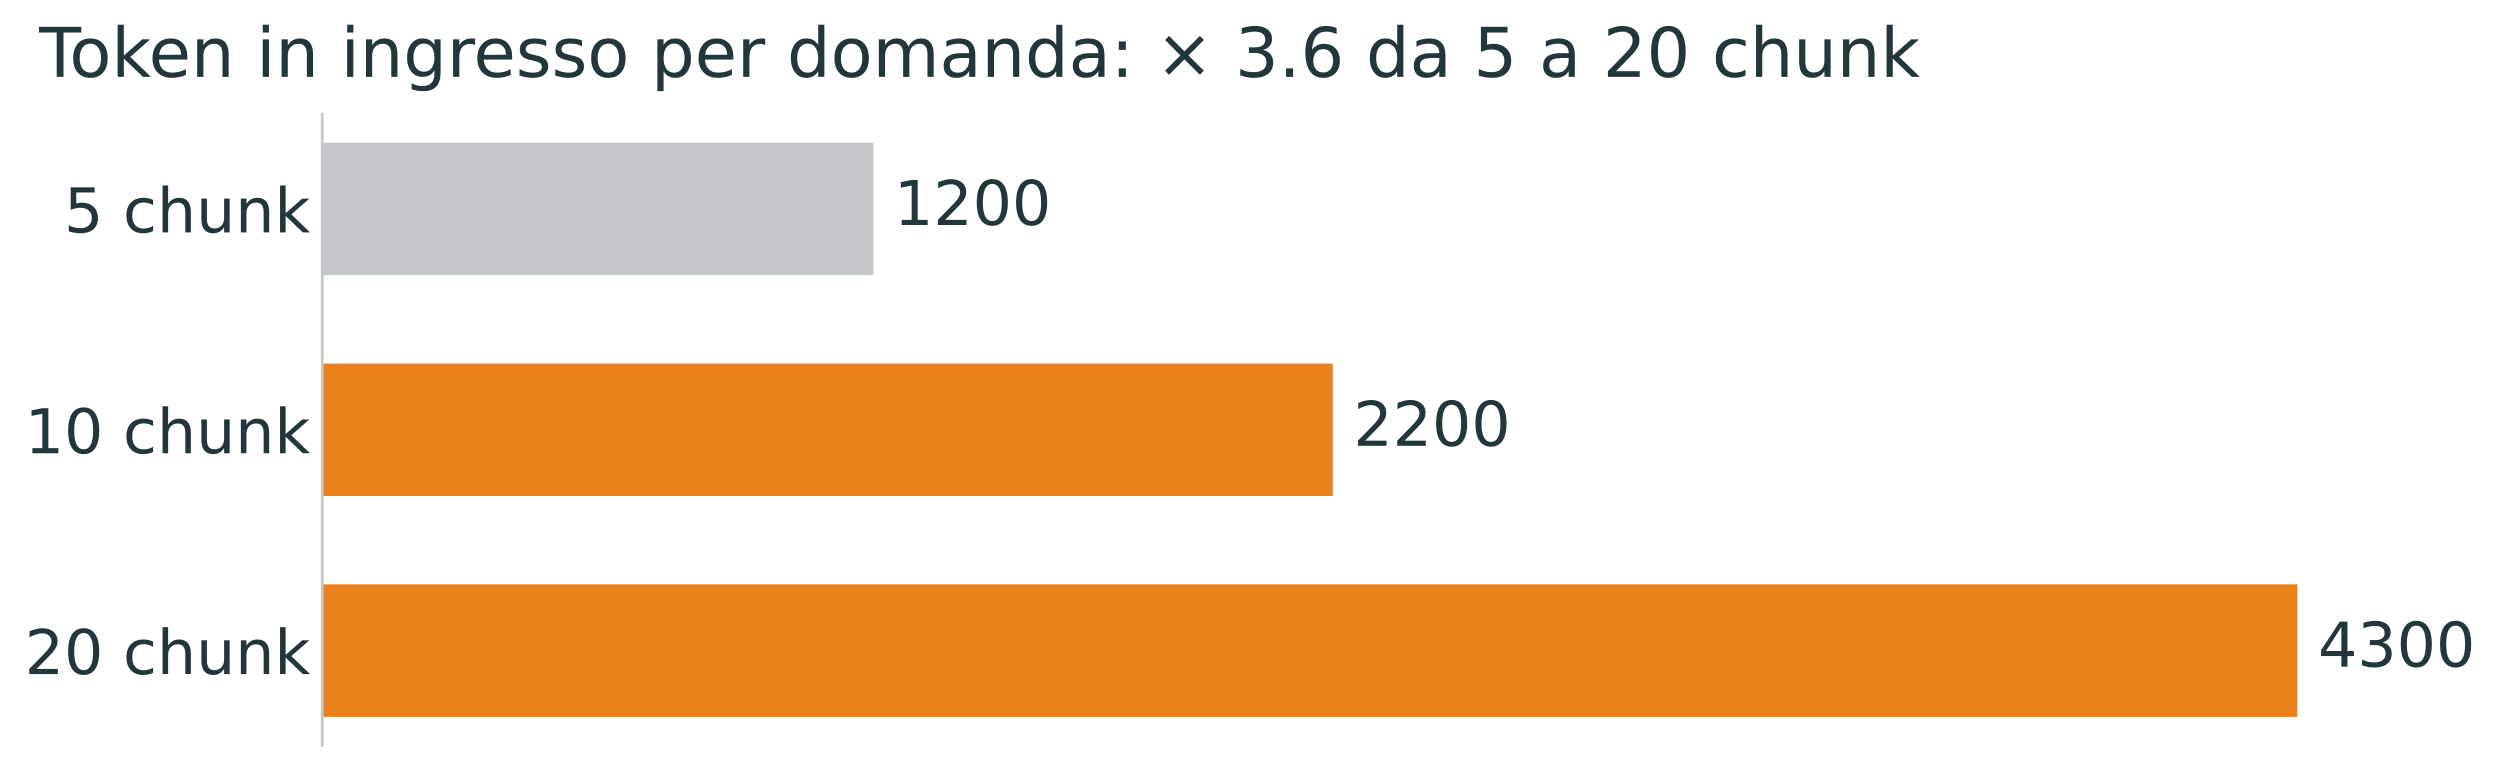
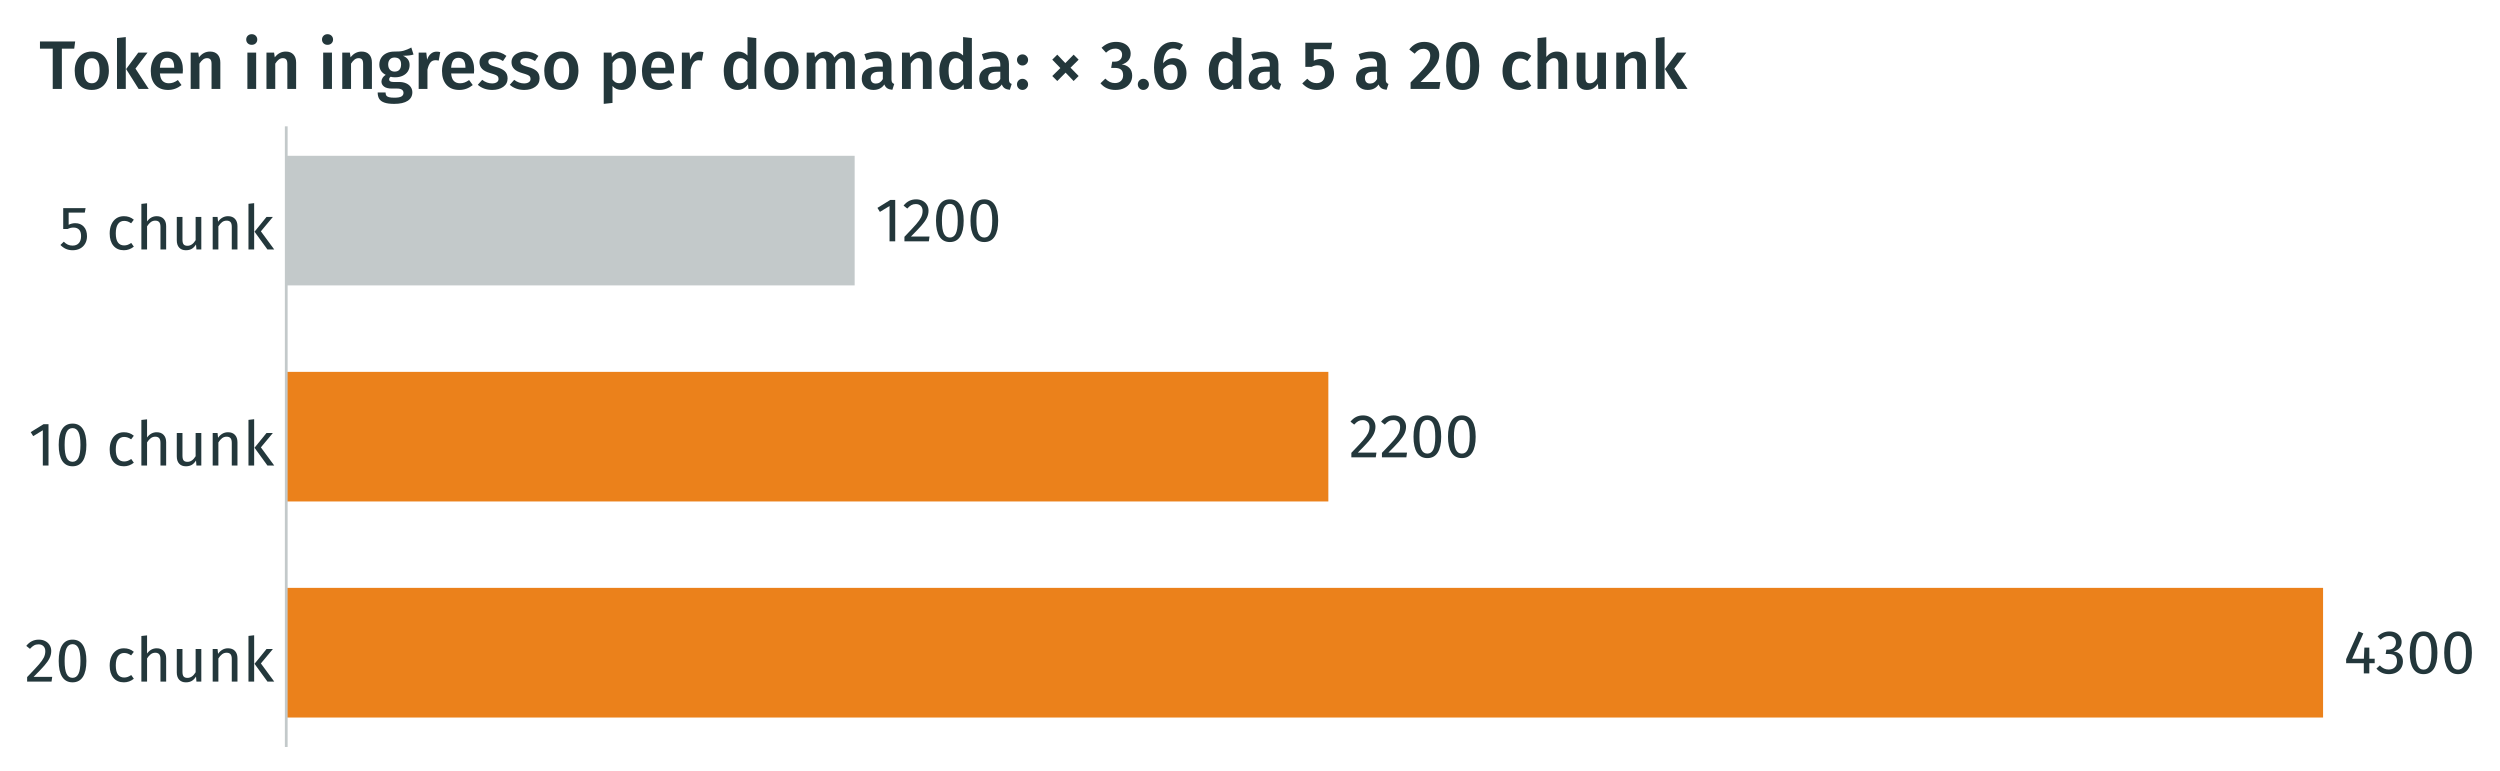
- <svg xmlns="http://www.w3.org/2000/svg" xmlns:xlink="http://www.w3.org/1999/xlink" width="728.3pt" height="224.4pt" viewBox="0 0 728.3 224.4" version="1.1">
+ <svg xmlns="http://www.w3.org/2000/svg" xmlns:xlink="http://www.w3.org/1999/xlink" width="728.259pt" height="224.4pt" viewBox="0 0 728.259 224.4" version="1.1">
  <defs>
    <style type="text/css">*{stroke-linejoin: round; stroke-linecap: butt}</style>
  </defs>
  <g id="figure_1">
    <g id="patch_1">
-       <path d="M 0 224.4  L 728.3 224.4  L 728.3 0  L 0 0  L 0 224.4  z " style="fill: none" />
+       <path d="M 0 224.4  L 728.259 224.4  L 728.259 0  L 0 0  L 0 224.4  z " style="fill: none" />
    </g>
    <g id="axes_1">
      <g id="patch_2">
-         <path d="M 93.868 217.2  L 698.061 217.2  L 698.061 33.202  L 93.868 33.202  L 93.868 217.2  z " style="fill: none" />
+         <path d="M 83.386 217.2  L 706.385 217.2  L 706.385 37.2  L 83.386 37.2  L 83.386 217.2  z " style="fill: none" />
      </g>
      <g id="patch_3">
-         <path d="M 93.868 41.566  L 254.451 41.566  L 254.451 80.166  L 93.868 80.166  z " clip-path="url(#pcf5413573d)" style="fill: #c3c9ca" />
+         <path d="M 83.386 45.382  L 248.967 45.382  L 248.967 83.144  L 83.386 83.144  z " clip-path="url(#pc891455fbf)" style="fill: #c3c9ca" />
      </g>
      <g id="patch_4">
-         <path d="M 93.868 105.9  L 388.27 105.9  L 388.27 144.501  L 93.868 144.501  z " clip-path="url(#pcf5413573d)" style="fill: #eb811b" />
+         <path d="M 83.386 108.319  L 386.952 108.319  L 386.952 146.081  L 83.386 146.081  z " clip-path="url(#pc891455fbf)" style="fill: #eb811b" />
      </g>
      <g id="patch_5">
-         <path d="M 93.868 170.235  L 669.29 170.235  L 669.29 208.836  L 93.868 208.836  z " clip-path="url(#pcf5413573d)" style="fill: #eb811b" />
+         <path d="M 83.386 171.256  L 676.719 171.256  L 676.719 209.018  L 83.386 209.018  z " clip-path="url(#pc891455fbf)" style="fill: #eb811b" />
      </g>
      <g id="matplotlib.axis_1">
        <g id="ytick_1">
          <g id="line2d_1" />
          <g id="text_1">
-             <g style="fill: #23373b" transform="translate(18.6525 67.70459) scale(0.18 -0.18)">
+             <g style="fill: #23373b" transform="translate(17.13656 72.67827) scale(0.18 -0.18)">
              <defs>
-                 <path id="DejaVuSans-18" d="M 691 4666  L 3169 4666  L 3169 4134  L 1269 4134  L 1269 2991  Q 1406 3038 1543 3061  Q 1681 3084 1819 3084  Q 2600 3084 3056 2656  Q 3513 2228 3513 1497  Q 3513 744 3044 326  Q 2575 -91 1722 -91  Q 1428 -91 1123 -41  Q 819 9 494 109  L 494 744  Q 775 591 1075 516  Q 1375 441 1709 441  Q 2250 441 2565 725  Q 2881 1009 2881 1497  Q 2881 1984 2565 2268  Q 2250 2553 1709 2553  Q 1456 2553 1204 2497  Q 953 2441 691 2322  L 691 4666  z " transform="scale(0.015625)" />
-                 <path id="DejaVuSans-3" transform="scale(0.015625)" />
-                 <path id="DejaVuSans-46" d="M 3122 3366  L 3122 2828  Q 2878 2963 2633 3030  Q 2388 3097 2138 3097  Q 1578 3097 1268 2742  Q 959 2388 959 1747  Q 959 1106 1268 751  Q 1578 397 2138 397  Q 2388 397 2633 464  Q 2878 531 3122 666  L 3122 134  Q 2881 22 2623 -34  Q 2366 -91 2075 -91  Q 1284 -91 818 406  Q 353 903 353 1747  Q 353 2603 823 3093  Q 1294 3584 2113 3584  Q 2378 3584 2631 3529  Q 2884 3475 3122 3366  z " transform="scale(0.015625)" />
-                 <path id="DejaVuSans-4b" d="M 3513 2113  L 3513 0  L 2938 0  L 2938 2094  Q 2938 2591 2744 2837  Q 2550 3084 2163 3084  Q 1697 3084 1428 2787  Q 1159 2491 1159 1978  L 1159 0  L 581 0  L 581 4863  L 1159 4863  L 1159 2956  Q 1366 3272 1645 3428  Q 1925 3584 2291 3584  Q 2894 3584 3203 3211  Q 3513 2838 3513 2113  z " transform="scale(0.015625)" />
-                 <path id="DejaVuSans-58" d="M 544 1381  L 544 3500  L 1119 3500  L 1119 1403  Q 1119 906 1312 657  Q 1506 409 1894 409  Q 2359 409 2629 706  Q 2900 1003 2900 1516  L 2900 3500  L 3475 3500  L 3475 0  L 2900 0  L 2900 538  Q 2691 219 2414 64  Q 2138 -91 1772 -91  Q 1169 -91 856 284  Q 544 659 544 1381  z M 1991 3584  L 1991 3584  z " transform="scale(0.015625)" />
-                 <path id="DejaVuSans-51" d="M 3513 2113  L 3513 0  L 2938 0  L 2938 2094  Q 2938 2591 2744 2837  Q 2550 3084 2163 3084  Q 1697 3084 1428 2787  Q 1159 2491 1159 1978  L 1159 0  L 581 0  L 581 3500  L 1159 3500  L 1159 2956  Q 1366 3272 1645 3428  Q 1925 3584 2291 3584  Q 2894 3584 3203 3211  Q 3513 2838 3513 2113  z " transform="scale(0.015625)" />
-                 <path id="DejaVuSans-4e" d="M 581 4863  L 1159 4863  L 1159 1991  L 2875 3500  L 3609 3500  L 1753 1863  L 3688 0  L 2938 0  L 1159 1709  L 1159 0  L 581 0  L 581 4863  z " transform="scale(0.015625)" />
+                 <path id="FiraSans-Regular-88c" d="M 2688 3821  L 1018 3821  L 1018 2560  Q 1344 2726 1702 2726  Q 2253 2726 2585 2364  Q 2918 2003 2918 1370  Q 2918 947 2732 617  Q 2547 288 2211 105  Q 1875 -77 1434 -77  Q 1043 -77 736 60  Q 429 198 166 467  L 512 806  Q 717 602 934 502  Q 1152 403 1427 403  Q 1837 403 2070 659  Q 2304 915 2304 1382  Q 2304 1850 2093 2061  Q 1882 2272 1523 2272  Q 1357 2272 1216 2237  Q 1075 2202 915 2125  L 454 2125  L 454 4282  L 2771 4282  L 2688 3821  z " transform="scale(0.015625)" />
+                 <path id="FiraSans-Regular-3" transform="scale(0.015625)" />
+                 <path id="FiraSans-Regular-18c" d="M 1837 3450  Q 2138 3450 2387 3363  Q 2637 3277 2867 3085  L 2586 2714  Q 2406 2842 2236 2902  Q 2067 2963 1862 2963  Q 1453 2963 1225 2636  Q 998 2310 998 1670  Q 998 1030 1222 726  Q 1446 422 1862 422  Q 2061 422 2227 483  Q 2394 544 2598 678  L 2867 294  Q 2406 -77 1837 -77  Q 1152 -77 758 384  Q 365 845 365 1658  Q 365 2195 544 2598  Q 723 3002 1052 3226  Q 1382 3450 1837 3450  z " transform="scale(0.015625)" />
+                 <path id="FiraSans-Regular-1ee" d="M 2176 3450  Q 2637 3450 2896 3174  Q 3155 2899 3155 2419  L 3155 0  L 2566 0  L 2566 2336  Q 2566 2694 2428 2841  Q 2291 2989 2029 2989  Q 1766 2989 1561 2835  Q 1357 2682 1178 2400  L 1178 0  L 589 0  L 589 4723  L 1178 4787  L 1178 2906  Q 1574 3450 2176 3450  z " transform="scale(0.015625)" />
+                 <path id="FiraSans-Regular-2b2" d="M 3091 0  L 2586 0  L 2541 525  Q 2349 211 2099 67  Q 1850 -77 1491 -77  Q 1050 -77 800 192  Q 550 461 550 954  L 550 3373  L 1139 3373  L 1139 1018  Q 1139 672 1260 528  Q 1382 384 1658 384  Q 2150 384 2502 966  L 2502 3373  L 3091 3373  L 3091 0  z " transform="scale(0.015625)" />
+                 <path id="FiraSans-Regular-236" d="M 2176 3450  Q 2637 3450 2896 3174  Q 3155 2899 3155 2419  L 3155 0  L 2566 0  L 2566 2336  Q 2566 2694 2432 2841  Q 2298 2989 2035 2989  Q 1766 2989 1561 2835  Q 1357 2682 1178 2394  L 1178 0  L 589 0  L 589 3373  L 1094 3373  L 1146 2874  Q 1325 3142 1590 3296  Q 1856 3450 2176 3450  z " transform="scale(0.015625)" />
+                 <path id="FiraSans-Regular-218" d="M 1178 0  L 589 0  L 589 4730  L 1178 4800  L 1178 0  z M 1875 1882  L 3258 0  L 2554 0  L 1216 1843  L 2458 3373  L 3117 3373  L 1875 1882  z " transform="scale(0.015625)" />
              </defs>
-               <use xlink:href="#DejaVuSans-18" />
-               <use xlink:href="#DejaVuSans-3" transform="translate(63.625 0)" />
-               <use xlink:href="#DejaVuSans-46" transform="translate(95.40625 0)" />
-               <use xlink:href="#DejaVuSans-4b" transform="translate(150.3906 0)" />
-               <use xlink:href="#DejaVuSans-58" transform="translate(213.7656 0)" />
-               <use xlink:href="#DejaVuSans-51" transform="translate(277.1406 0)" />
-               <use xlink:href="#DejaVuSans-4e" transform="translate(340.5156 0)" />
+               <use xlink:href="#FiraSans-Regular-88c" />
+               <use xlink:href="#FiraSans-Regular-3" transform="translate(50.09375 0)" />
+               <use xlink:href="#FiraSans-Regular-18c" transform="translate(76.59375 0)" />
+               <use xlink:href="#FiraSans-Regular-1ee" transform="translate(124.3906 0)" />
+               <use xlink:href="#FiraSans-Regular-2b2" transform="translate(182.2969 0)" />
+               <use xlink:href="#FiraSans-Regular-236" transform="translate(239.7969 0)" />
+               <use xlink:href="#FiraSans-Regular-218" transform="translate(297.7031 0)" />
            </g>
          </g>
        </g>
        <g id="ytick_2">
          <g id="line2d_2" />
          <g id="text_2">
-             <g style="fill: #23373b" transform="translate(7.2 132.0394) scale(0.18 -0.18)">
+             <g style="fill: #23373b" transform="translate(8.316563 135.615) scale(0.18 -0.18)">
              <defs>
-                 <path id="DejaVuSans-14" d="M 794 531  L 1825 531  L 1825 4091  L 703 3866  L 703 4441  L 1819 4666  L 2450 4666  L 2450 531  L 3481 531  L 3481 0  L 794 0  L 794 531  z " transform="scale(0.015625)" />
-                 <path id="DejaVuSans-13" d="M 2034 4250  Q 1547 4250 1301 3770  Q 1056 3291 1056 2328  Q 1056 1369 1301 889  Q 1547 409 2034 409  Q 2525 409 2770 889  Q 3016 1369 3016 2328  Q 3016 3291 2770 3770  Q 2525 4250 2034 4250  z M 2034 4750  Q 2819 4750 3233 4129  Q 3647 3509 3647 2328  Q 3647 1150 3233 529  Q 2819 -91 2034 -91  Q 1250 -91 836 529  Q 422 1150 422 2328  Q 422 3509 836 4129  Q 1250 4750 2034 4750  z " transform="scale(0.015625)" />
+                 <path id="FiraSans-Regular-87c" d="M 2067 0  L 1478 0  L 1478 3654  L 480 3046  L 224 3462  L 1549 4282  L 2067 4282  L 2067 0  z " transform="scale(0.015625)" />
+                 <path id="FiraSans-Regular-874" d="M 1786 4346  Q 2496 4346 2857 3779  Q 3219 3213 3219 2138  Q 3219 1062 2857 492  Q 2496 -77 1786 -77  Q 1075 -77 713 492  Q 352 1062 352 2138  Q 352 3213 713 3779  Q 1075 4346 1786 4346  z M 1786 3878  Q 1370 3878 1168 3468  Q 966 3059 966 2138  Q 966 1216 1168 803  Q 1370 390 1786 390  Q 2195 390 2400 803  Q 2605 1216 2605 2138  Q 2605 3053 2400 3465  Q 2195 3878 1786 3878  z " transform="scale(0.015625)" />
              </defs>
-               <use xlink:href="#DejaVuSans-14" />
-               <use xlink:href="#DejaVuSans-13" transform="translate(63.625 0)" />
-               <use xlink:href="#DejaVuSans-3" transform="translate(127.25 0)" />
-               <use xlink:href="#DejaVuSans-46" transform="translate(159.0312 0)" />
-               <use xlink:href="#DejaVuSans-4b" transform="translate(214.0156 0)" />
-               <use xlink:href="#DejaVuSans-58" transform="translate(277.3906 0)" />
-               <use xlink:href="#DejaVuSans-51" transform="translate(340.7656 0)" />
-               <use xlink:href="#DejaVuSans-4e" transform="translate(404.1406 0)" />
+               <use xlink:href="#FiraSans-Regular-87c" />
+               <use xlink:href="#FiraSans-Regular-874" transform="translate(43.29688 0)" />
+               <use xlink:href="#FiraSans-Regular-3" transform="translate(99.09375 0)" />
+               <use xlink:href="#FiraSans-Regular-18c" transform="translate(125.5938 0)" />
+               <use xlink:href="#FiraSans-Regular-1ee" transform="translate(173.3906 0)" />
+               <use xlink:href="#FiraSans-Regular-2b2" transform="translate(231.2969 0)" />
+               <use xlink:href="#FiraSans-Regular-236" transform="translate(288.7969 0)" />
+               <use xlink:href="#FiraSans-Regular-218" transform="translate(346.7031 0)" />
            </g>
          </g>
        </g>
        <g id="ytick_3">
          <g id="line2d_3" />
          <g id="text_3">
-             <g style="fill: #23373b" transform="translate(7.2 196.3742) scale(0.18 -0.18)">
+             <g style="fill: #23373b" transform="translate(7.2 198.5517) scale(0.18 -0.18)">
              <defs>
-                 <path id="DejaVuSans-15" d="M 1228 531  L 3431 531  L 3431 0  L 469 0  L 469 531  Q 828 903 1448 1529  Q 2069 2156 2228 2338  Q 2531 2678 2651 2914  Q 2772 3150 2772 3378  Q 2772 3750 2511 3984  Q 2250 4219 1831 4219  Q 1534 4219 1204 4116  Q 875 4013 500 3803  L 500 4441  Q 881 4594 1212 4672  Q 1544 4750 1819 4750  Q 2544 4750 2975 4387  Q 3406 4025 3406 3419  Q 3406 3131 3298 2873  Q 3191 2616 2906 2266  Q 2828 2175 2409 1742  Q 1991 1309 1228 531  z " transform="scale(0.015625)" />
+                 <path id="FiraSans-Regular-880" d="M 1459 4346  Q 1843 4346 2134 4192  Q 2426 4038 2586 3772  Q 2746 3507 2746 3174  Q 2746 2784 2570 2425  Q 2394 2067 2029 1651  Q 1664 1235 922 493  L 2848 493  L 2778 0  L 250 0  L 250 467  Q 1107 1357 1465 1769  Q 1824 2182 1977 2489  Q 2131 2797 2131 3149  Q 2131 3482 1939 3670  Q 1747 3859 1427 3859  Q 1165 3859 966 3750  Q 768 3642 544 3392  L 160 3699  Q 422 4026 742 4186  Q 1062 4346 1459 4346  z " transform="scale(0.015625)" />
              </defs>
-               <use xlink:href="#DejaVuSans-15" />
-               <use xlink:href="#DejaVuSans-13" transform="translate(63.625 0)" />
-               <use xlink:href="#DejaVuSans-3" transform="translate(127.25 0)" />
-               <use xlink:href="#DejaVuSans-46" transform="translate(159.0312 0)" />
-               <use xlink:href="#DejaVuSans-4b" transform="translate(214.0156 0)" />
-               <use xlink:href="#DejaVuSans-58" transform="translate(277.3906 0)" />
-               <use xlink:href="#DejaVuSans-51" transform="translate(340.7656 0)" />
-               <use xlink:href="#DejaVuSans-4e" transform="translate(404.1406 0)" />
+               <use xlink:href="#FiraSans-Regular-880" />
+               <use xlink:href="#FiraSans-Regular-874" transform="translate(49.5 0)" />
+               <use xlink:href="#FiraSans-Regular-3" transform="translate(105.2969 0)" />
+               <use xlink:href="#FiraSans-Regular-18c" transform="translate(131.7969 0)" />
+               <use xlink:href="#FiraSans-Regular-1ee" transform="translate(179.5938 0)" />
+               <use xlink:href="#FiraSans-Regular-2b2" transform="translate(237.5 0)" />
+               <use xlink:href="#FiraSans-Regular-236" transform="translate(295 0)" />
+               <use xlink:href="#FiraSans-Regular-218" transform="translate(352.9062 0)" />
            </g>
          </g>
        </g>
      </g>
      <g id="patch_6">
-         <path d="M 93.868 217.2  L 93.868 33.202  " style="fill: none; stroke: #c3c9ca; stroke-width: 0.8; stroke-linejoin: miter; stroke-linecap: square" />
+         <path d="M 83.386 217.2  L 83.386 37.2  " style="fill: none; stroke: #c3c9ca; stroke-width: 0.8; stroke-linejoin: miter; stroke-linecap: square" />
      </g>
      <g id="text_4">
-         <g style="fill: #23373b" transform="translate(260.4511 65.54178) scale(0.18 -0.18)">
-           <use xlink:href="#DejaVuSans-14" />
-           <use xlink:href="#DejaVuSans-15" transform="translate(63.625 0)" />
-           <use xlink:href="#DejaVuSans-13" transform="translate(127.25 0)" />
-           <use xlink:href="#DejaVuSans-13" transform="translate(190.875 0)" />
+         <g style="fill: #23373b" transform="translate(254.9674 70.29327) scale(0.18 -0.18)">
+           <use xlink:href="#FiraSans-Regular-87c" />
+           <use xlink:href="#FiraSans-Regular-880" transform="translate(43.29688 0)" />
+           <use xlink:href="#FiraSans-Regular-874" transform="translate(92.79688 0)" />
+           <use xlink:href="#FiraSans-Regular-874" transform="translate(148.5938 0)" />
        </g>
      </g>
      <g id="text_5">
-         <g style="fill: #23373b" transform="translate(394.2699 129.8766) scale(0.18 -0.18)">
-           <use xlink:href="#DejaVuSans-15" />
-           <use xlink:href="#DejaVuSans-15" transform="translate(63.625 0)" />
-           <use xlink:href="#DejaVuSans-13" transform="translate(127.25 0)" />
-           <use xlink:href="#DejaVuSans-13" transform="translate(190.875 0)" />
+         <g style="fill: #23373b" transform="translate(392.9518 133.23) scale(0.18 -0.18)">
+           <use xlink:href="#FiraSans-Regular-880" />
+           <use xlink:href="#FiraSans-Regular-880" transform="translate(49.5 0)" />
+           <use xlink:href="#FiraSans-Regular-874" transform="translate(99 0)" />
+           <use xlink:href="#FiraSans-Regular-874" transform="translate(154.7969 0)" />
        </g>
      </g>
      <g id="text_6">
-         <g style="fill: #23373b" transform="translate(675.2895 194.2113) scale(0.18 -0.18)">
+         <g style="fill: #23373b" transform="translate(682.7188 196.1667) scale(0.18 -0.18)">
          <defs>
-             <path id="DejaVuSans-17" d="M 2419 4116  L 825 1625  L 2419 1625  L 2419 4116  z M 2253 4666  L 3047 4666  L 3047 1625  L 3713 1625  L 3713 1100  L 3047 1100  L 3047 0  L 2419 0  L 2419 1100  L 313 1100  L 313 1709  L 2253 4666  z " transform="scale(0.015625)" />
-             <path id="DejaVuSans-16" d="M 2597 2516  Q 3050 2419 3304 2112  Q 3559 1806 3559 1356  Q 3559 666 3084 287  Q 2609 -91 1734 -91  Q 1441 -91 1130 -33  Q 819 25 488 141  L 488 750  Q 750 597 1062 519  Q 1375 441 1716 441  Q 2309 441 2620 675  Q 2931 909 2931 1356  Q 2931 1769 2642 2001  Q 2353 2234 1838 2234  L 1294 2234  L 1294 2753  L 1863 2753  Q 2328 2753 2575 2939  Q 2822 3125 2822 3475  Q 2822 3834 2567 4026  Q 2313 4219 1838 4219  Q 1578 4219 1281 4162  Q 984 4106 628 3988  L 628 4550  Q 988 4650 1302 4700  Q 1616 4750 1894 4750  Q 2613 4750 3031 4423  Q 3450 4097 3450 3541  Q 3450 3153 3228 2886  Q 3006 2619 2597 2516  z " transform="scale(0.015625)" />
+             <path id="FiraSans-Regular-888" d="M 3213 1056  L 2656 1056  L 2656 0  L 2086 0  L 2086 1056  L 256 1056  L 256 1478  L 1542 4346  L 2035 4141  L 877 1523  L 2093 1523  L 2144 2675  L 2656 2675  L 2656 1523  L 3213 1523  L 3213 1056  z " transform="scale(0.015625)" />
+             <path id="FiraSans-Regular-884" d="M 1440 4346  Q 1837 4346 2121 4198  Q 2406 4051 2556 3801  Q 2707 3552 2707 3258  Q 2707 2867 2480 2614  Q 2253 2362 1875 2272  Q 2304 2234 2573 1965  Q 2842 1696 2842 1235  Q 2842 864 2662 563  Q 2483 262 2150 92  Q 1818 -77 1382 -77  Q 992 -77 665 67  Q 339 211 96 499  L 448 826  Q 659 608 880 505  Q 1101 403 1363 403  Q 1766 403 1996 630  Q 2227 858 2227 1242  Q 2227 1664 2009 1837  Q 1792 2010 1376 2010  L 1056 2010  L 1126 2464  L 1344 2464  Q 1677 2464 1897 2662  Q 2118 2861 2118 3219  Q 2118 3520 1926 3696  Q 1734 3872 1408 3872  Q 1158 3872 950 3782  Q 742 3693 525 3488  L 218 3840  Q 762 4346 1440 4346  z " transform="scale(0.015625)" />
          </defs>
-           <use xlink:href="#DejaVuSans-17" />
-           <use xlink:href="#DejaVuSans-16" transform="translate(63.625 0)" />
-           <use xlink:href="#DejaVuSans-13" transform="translate(127.25 0)" />
-           <use xlink:href="#DejaVuSans-13" transform="translate(190.875 0)" />
+           <use xlink:href="#FiraSans-Regular-888" />
+           <use xlink:href="#FiraSans-Regular-884" transform="translate(51.5 0)" />
+           <use xlink:href="#FiraSans-Regular-874" transform="translate(101.4062 0)" />
+           <use xlink:href="#FiraSans-Regular-874" transform="translate(157.2031 0)" />
        </g>
      </g>
    </g>
    <g id="text_7">
-       <g style="fill: #23373b" transform="translate(11.39976 22.39688) scale(0.2 -0.2)">
+       <g style="fill: #23373b" transform="translate(11.39976 25.9) scale(0.2 -0.2)">
        <defs>
-           <path id="DejaVuSans-37" d="M -19 4666  L 3928 4666  L 3928 4134  L 2272 4134  L 2272 0  L 1638 0  L 1638 4134  L -19 4134  L -19 4666  z " transform="scale(0.015625)" />
-           <path id="DejaVuSans-52" d="M 1959 3097  Q 1497 3097 1228 2736  Q 959 2375 959 1747  Q 959 1119 1226 758  Q 1494 397 1959 397  Q 2419 397 2687 759  Q 2956 1122 2956 1747  Q 2956 2369 2687 2733  Q 2419 3097 1959 3097  z M 1959 3584  Q 2709 3584 3137 3096  Q 3566 2609 3566 1747  Q 3566 888 3137 398  Q 2709 -91 1959 -91  Q 1206 -91 779 398  Q 353 888 353 1747  Q 353 2609 779 3096  Q 1206 3584 1959 3584  z " transform="scale(0.015625)" />
-           <path id="DejaVuSans-48" d="M 3597 1894  L 3597 1613  L 953 1613  Q 991 1019 1311 708  Q 1631 397 2203 397  Q 2534 397 2845 478  Q 3156 559 3463 722  L 3463 178  Q 3153 47 2828 -22  Q 2503 -91 2169 -91  Q 1331 -91 842 396  Q 353 884 353 1716  Q 353 2575 817 3079  Q 1281 3584 2069 3584  Q 2775 3584 3186 3129  Q 3597 2675 3597 1894  z M 3022 2063  Q 3016 2534 2758 2815  Q 2500 3097 2075 3097  Q 1594 3097 1305 2825  Q 1016 2553 972 2059  L 3022 2063  z " transform="scale(0.015625)" />
-           <path id="DejaVuSans-4c" d="M 603 3500  L 1178 3500  L 1178 0  L 603 0  L 603 3500  z M 603 4863  L 1178 4863  L 1178 4134  L 603 4134  L 603 4863  z " transform="scale(0.015625)" />
-           <path id="DejaVuSans-4a" d="M 2906 1791  Q 2906 2416 2648 2759  Q 2391 3103 1925 3103  Q 1463 3103 1205 2759  Q 947 2416 947 1791  Q 947 1169 1205 825  Q 1463 481 1925 481  Q 2391 481 2648 825  Q 2906 1169 2906 1791  z M 3481 434  Q 3481 -459 3084 -895  Q 2688 -1331 1869 -1331  Q 1566 -1331 1297 -1286  Q 1028 -1241 775 -1147  L 775 -588  Q 1028 -725 1275 -790  Q 1522 -856 1778 -856  Q 2344 -856 2625 -561  Q 2906 -266 2906 331  L 2906 616  Q 2728 306 2450 153  Q 2172 0 1784 0  Q 1141 0 747 490  Q 353 981 353 1791  Q 353 2603 747 3093  Q 1141 3584 1784 3584  Q 2172 3584 2450 3431  Q 2728 3278 2906 2969  L 2906 3500  L 3481 3500  L 3481 434  z " transform="scale(0.015625)" />
-           <path id="DejaVuSans-55" d="M 2631 2963  Q 2534 3019 2420 3045  Q 2306 3072 2169 3072  Q 1681 3072 1420 2755  Q 1159 2438 1159 1844  L 1159 0  L 581 0  L 581 3500  L 1159 3500  L 1159 2956  Q 1341 3275 1631 3429  Q 1922 3584 2338 3584  Q 2397 3584 2469 3576  Q 2541 3569 2628 3553  L 2631 2963  z " transform="scale(0.015625)" />
-           <path id="DejaVuSans-56" d="M 2834 3397  L 2834 2853  Q 2591 2978 2328 3040  Q 2066 3103 1784 3103  Q 1356 3103 1142 2972  Q 928 2841 928 2578  Q 928 2378 1081 2264  Q 1234 2150 1697 2047  L 1894 2003  Q 2506 1872 2764 1633  Q 3022 1394 3022 966  Q 3022 478 2636 193  Q 2250 -91 1575 -91  Q 1294 -91 989 -36  Q 684 19 347 128  L 347 722  Q 666 556 975 473  Q 1284 391 1588 391  Q 1994 391 2212 530  Q 2431 669 2431 922  Q 2431 1156 2273 1281  Q 2116 1406 1581 1522  L 1381 1569  Q 847 1681 609 1914  Q 372 2147 372 2553  Q 372 3047 722 3315  Q 1072 3584 1716 3584  Q 2034 3584 2315 3537  Q 2597 3491 2834 3397  z " transform="scale(0.015625)" />
-           <path id="DejaVuSans-53" d="M 1159 525  L 1159 -1331  L 581 -1331  L 581 3500  L 1159 3500  L 1159 2969  Q 1341 3281 1617 3432  Q 1894 3584 2278 3584  Q 2916 3584 3314 3078  Q 3713 2572 3713 1747  Q 3713 922 3314 415  Q 2916 -91 2278 -91  Q 1894 -91 1617 61  Q 1341 213 1159 525  z M 3116 1747  Q 3116 2381 2855 2742  Q 2594 3103 2138 3103  Q 1681 3103 1420 2742  Q 1159 2381 1159 1747  Q 1159 1113 1420 752  Q 1681 391 2138 391  Q 2594 391 2855 752  Q 3116 1113 3116 1747  z " transform="scale(0.015625)" />
-           <path id="DejaVuSans-47" d="M 2906 2969  L 2906 4863  L 3481 4863  L 3481 0  L 2906 0  L 2906 525  Q 2725 213 2448 61  Q 2172 -91 1784 -91  Q 1150 -91 751 415  Q 353 922 353 1747  Q 353 2572 751 3078  Q 1150 3584 1784 3584  Q 2172 3584 2448 3432  Q 2725 3281 2906 2969  z M 947 1747  Q 947 1113 1208 752  Q 1469 391 1925 391  Q 2381 391 2643 752  Q 2906 1113 2906 1747  Q 2906 2381 2643 2742  Q 2381 3103 1925 3103  Q 1469 3103 1208 2742  Q 947 2381 947 1747  z " transform="scale(0.015625)" />
-           <path id="DejaVuSans-50" d="M 3328 2828  Q 3544 3216 3844 3400  Q 4144 3584 4550 3584  Q 5097 3584 5394 3201  Q 5691 2819 5691 2113  L 5691 0  L 5113 0  L 5113 2094  Q 5113 2597 4934 2840  Q 4756 3084 4391 3084  Q 3944 3084 3684 2787  Q 3425 2491 3425 1978  L 3425 0  L 2847 0  L 2847 2094  Q 2847 2600 2669 2842  Q 2491 3084 2119 3084  Q 1678 3084 1418 2786  Q 1159 2488 1159 1978  L 1159 0  L 581 0  L 581 3500  L 1159 3500  L 1159 2956  Q 1356 3278 1631 3431  Q 1906 3584 2284 3584  Q 2666 3584 2933 3390  Q 3200 3197 3328 2828  z " transform="scale(0.015625)" />
-           <path id="DejaVuSans-44" d="M 2194 1759  Q 1497 1759 1228 1600  Q 959 1441 959 1056  Q 959 750 1161 570  Q 1363 391 1709 391  Q 2188 391 2477 730  Q 2766 1069 2766 1631  L 2766 1759  L 2194 1759  z M 3341 1997  L 3341 0  L 2766 0  L 2766 531  Q 2569 213 2275 61  Q 1981 -91 1556 -91  Q 1019 -91 701 211  Q 384 513 384 1019  Q 384 1609 779 1909  Q 1175 2209 1959 2209  L 2766 2209  L 2766 2266  Q 2766 2663 2505 2880  Q 2244 3097 1772 3097  Q 1472 3097 1187 3025  Q 903 2953 641 2809  L 641 3341  Q 956 3463 1253 3523  Q 1550 3584 1831 3584  Q 2591 3584 2966 3190  Q 3341 2797 3341 1997  z " transform="scale(0.015625)" />
-           <path id="DejaVuSans-1d" d="M 750 794  L 1409 794  L 1409 0  L 750 0  L 750 794  z M 750 3309  L 1409 3309  L 1409 2516  L 750 2516  L 750 3309  z " transform="scale(0.015625)" />
-           <path id="DejaVuSans-99" d="M 4488 3438  L 3059 2003  L 4488 575  L 4116 197  L 2681 1631  L 1247 197  L 878 575  L 2303 2003  L 878 3438  L 1247 3816  L 2681 2381  L 4116 3816  L 4488 3438  z " transform="scale(0.015625)" />
-           <path id="DejaVuSans-11" d="M 684 794  L 1344 794  L 1344 0  L 684 0  L 684 794  z " transform="scale(0.015625)" />
-           <path id="DejaVuSans-19" d="M 2113 2584  Q 1688 2584 1439 2293  Q 1191 2003 1191 1497  Q 1191 994 1439 701  Q 1688 409 2113 409  Q 2538 409 2786 701  Q 3034 994 3034 1497  Q 3034 2003 2786 2293  Q 2538 2584 2113 2584  z M 3366 4563  L 3366 3988  Q 3128 4100 2886 4159  Q 2644 4219 2406 4219  Q 1781 4219 1451 3797  Q 1122 3375 1075 2522  Q 1259 2794 1537 2939  Q 1816 3084 2150 3084  Q 2853 3084 3261 2657  Q 3669 2231 3669 1497  Q 3669 778 3244 343  Q 2819 -91 2113 -91  Q 1303 -91 875 529  Q 447 1150 447 2328  Q 447 3434 972 4092  Q 1497 4750 2381 4750  Q 2619 4750 2861 4703  Q 3103 4656 3366 4563  z " transform="scale(0.015625)" />
+           <path id="FiraSans-Medium-102" d="M 3270 3750  L 2118 3750  L 2118 0  L 1267 0  L 1267 3750  L 77 3750  L 77 4422  L 3360 4422  L 3270 3750  z " transform="scale(0.015625)" />
+           <path id="FiraSans-Medium-247" d="M 1875 3482  Q 2624 3482 3043 3005  Q 3462 2528 3462 1696  Q 3462 1165 3270 758  Q 3078 352 2720 128  Q 2362 -96 1869 -96  Q 1120 -96 697 381  Q 275 858 275 1696  Q 275 2227 467 2630  Q 659 3034 1020 3258  Q 1382 3482 1875 3482  z M 1875 2861  Q 1139 2861 1139 1696  Q 1139 1094 1321 809  Q 1504 525 1869 525  Q 2234 525 2416 813  Q 2598 1101 2598 1696  Q 2598 2291 2416 2576  Q 2234 2861 1875 2861  z " transform="scale(0.015625)" />
+           <path id="FiraSans-Medium-218" d="M 1299 0  L 480 0  L 480 4742  L 1299 4832  L 1299 0  z M 2202 1894  L 3437 0  L 2496 0  L 1331 1850  L 2464 3386  L 3328 3386  L 2202 1894  z " transform="scale(0.015625)" />
+           <path id="FiraSans-Medium-1ab" d="M 3270 1773  Q 3270 1709 3251 1440  L 1126 1440  Q 1165 947 1382 736  Q 1600 525 1958 525  Q 2182 525 2380 598  Q 2579 672 2803 826  L 3142 358  Q 2579 -96 1888 -96  Q 1114 -96 694 377  Q 275 851 275 1670  Q 275 2189 454 2601  Q 634 3014 973 3248  Q 1312 3482 1779 3482  Q 2490 3482 2880 3030  Q 3270 2579 3270 1773  z M 2458 2010  Q 2458 2899 1798 2899  Q 1498 2899 1328 2678  Q 1158 2458 1126 1971  L 2458 1971  L 2458 2010  z " transform="scale(0.015625)" />
+           <path id="FiraSans-Medium-236" d="M 2285 3482  Q 2739 3482 2992 3210  Q 3245 2938 3245 2451  L 3245 0  L 2426 0  L 2426 2323  Q 2426 2624 2320 2745  Q 2214 2867 2010 2867  Q 1798 2867 1628 2736  Q 1459 2605 1299 2355  L 1299 0  L 480 0  L 480 3386  L 1190 3386  L 1254 2944  Q 1670 3482 2285 3482  z " transform="scale(0.015625)" />
+           <path id="FiraSans-Medium-3" transform="scale(0.015625)" />
+           <path id="FiraSans-Medium-1f9" d="M 883 5101  Q 1114 5101 1258 4957  Q 1402 4813 1402 4602  Q 1402 4390 1258 4249  Q 1114 4109 883 4109  Q 659 4109 515 4249  Q 371 4390 371 4602  Q 371 4813 515 4957  Q 659 5101 883 5101  z M 1299 0  L 480 0  L 480 3386  L 1299 3386  L 1299 0  z " transform="scale(0.015625)" />
+           <path id="FiraSans-Medium-1d9" d="M 3437 3206  Q 3110 3091 2458 3091  Q 2771 2950 2921 2742  Q 3072 2534 3072 2221  Q 3072 1888 2909 1632  Q 2746 1376 2435 1229  Q 2125 1082 1709 1082  Q 1478 1082 1306 1133  Q 1165 1037 1165 883  Q 1165 646 1574 646  L 2093 646  Q 2464 646 2742 524  Q 3021 403 3174 182  Q 3328 -38 3328 -314  Q 3328 -826 2893 -1110  Q 2458 -1395 1638 -1395  Q 1050 -1395 714 -1273  Q 378 -1152 237 -921  Q 96 -691 96 -333  L 832 -333  Q 832 -512 899 -614  Q 966 -717 1142 -768  Q 1318 -819 1651 -819  Q 2118 -819 2310 -704  Q 2502 -589 2502 -371  Q 2502 -179 2355 -73  Q 2208 32 1926 32  L 1414 32  Q 934 32 691 217  Q 448 403 448 685  Q 448 864 553 1030  Q 659 1197 845 1312  Q 538 1472 394 1705  Q 250 1939 250 2266  Q 250 2630 429 2905  Q 608 3181 925 3331  Q 1242 3482 1651 3482  Q 2189 3469 2518 3561  Q 2848 3654 3232 3859  L 3437 3206  z M 1664 2925  Q 1389 2925 1232 2749  Q 1075 2573 1075 2278  Q 1075 1971 1235 1792  Q 1395 1613 1677 1613  Q 1971 1613 2124 1789  Q 2278 1965 2278 2285  Q 2278 2925 1664 2925  z " transform="scale(0.015625)" />
+           <path id="FiraSans-Medium-27f" d="M 2150 3475  Q 2336 3475 2490 3430  L 2349 2637  Q 2195 2675 2048 2675  Q 1747 2675 1574 2460  Q 1402 2246 1299 1805  L 1299 0  L 480 0  L 480 3386  L 1190 3386  L 1267 2720  Q 1389 3085 1619 3280  Q 1850 3475 2150 3475  z " transform="scale(0.015625)" />
+           <path id="FiraSans-Medium-28f" d="M 1562 3482  Q 2246 3482 2765 3078  L 2445 2598  Q 2010 2874 1594 2874  Q 1350 2874 1216 2781  Q 1082 2688 1082 2534  Q 1082 2419 1139 2342  Q 1197 2266 1347 2198  Q 1498 2131 1792 2048  Q 2342 1901 2608 1657  Q 2874 1414 2874 979  Q 2874 474 2464 189  Q 2054 -96 1446 -96  Q 1030 -96 688 32  Q 346 160 96 384  L 506 845  Q 947 512 1427 512  Q 1702 512 1865 621  Q 2029 730 2029 922  Q 2029 1069 1968 1155  Q 1907 1242 1750 1309  Q 1594 1376 1261 1472  Q 742 1613 499 1865  Q 256 2118 256 2496  Q 256 2778 419 3002  Q 582 3226 880 3354  Q 1178 3482 1562 3482  z " transform="scale(0.015625)" />
+           <path id="FiraSans-Medium-274" d="M 2234 3482  Q 2874 3482 3181 3014  Q 3488 2547 3488 1702  Q 3488 1178 3331 771  Q 3174 365 2870 134  Q 2566 -96 2150 -96  Q 1613 -96 1299 275  L 1299 -1306  L 480 -1395  L 480 3386  L 1197 3386  L 1242 2970  Q 1440 3226 1696 3354  Q 1952 3482 2234 3482  z M 1920 531  Q 2630 531 2630 1696  Q 2630 2317 2470 2592  Q 2310 2867 1990 2867  Q 1786 2867 1606 2742  Q 1427 2618 1299 2406  L 1299 883  Q 1536 531 1920 531  z " transform="scale(0.015625)" />
+           <path id="FiraSans-Medium-198" d="M 3309 4742  L 3309 0  L 2586 0  L 2528 429  Q 2368 186 2121 45  Q 1875 -96 1562 -96  Q 941 -96 608 384  Q 275 864 275 1690  Q 275 2208 441 2614  Q 608 3021 918 3251  Q 1229 3482 1638 3482  Q 2125 3482 2490 3117  L 2490 4832  L 3309 4742  z M 1792 525  Q 2010 525 2176 630  Q 2342 736 2490 960  L 2490 2509  Q 2342 2688 2192 2777  Q 2042 2867 1843 2867  Q 1517 2867 1328 2576  Q 1139 2285 1139 1696  Q 1139 1069 1305 797  Q 1472 525 1792 525  z " transform="scale(0.015625)" />
+           <path id="FiraSans-Medium-230" d="M 4070 3482  Q 4480 3482 4723 3203  Q 4966 2925 4966 2451  L 4966 0  L 4147 0  L 4147 2323  Q 4147 2867 3776 2867  Q 3578 2867 3434 2742  Q 3290 2618 3136 2355  L 3136 0  L 2317 0  L 2317 2323  Q 2317 2867 1946 2867  Q 1741 2867 1597 2742  Q 1453 2618 1299 2355  L 1299 0  L 480 0  L 480 3386  L 1190 3386  L 1254 2944  Q 1638 3482 2234 3482  Q 2528 3482 2742 3331  Q 2957 3181 3053 2912  Q 3258 3187 3504 3334  Q 3750 3482 4070 3482  z " transform="scale(0.015625)" />
+           <path id="FiraSans-Medium-15a" d="M 2976 896  Q 2976 698 3037 605  Q 3098 512 3232 461  L 3059 -83  Q 2765 -58 2585 57  Q 2406 173 2310 416  Q 1971 -96 1293 -96  Q 794 -96 499 192  Q 205 480 205 947  Q 205 1498 601 1789  Q 998 2080 1741 2080  L 2170 2080  L 2170 2272  Q 2170 2598 2019 2729  Q 1869 2861 1536 2861  Q 1171 2861 634 2682  L 448 3238  Q 1082 3482 1670 3482  Q 2976 3482 2976 2317  L 2976 896  z M 1517 499  Q 1933 499 2170 915  L 2170 1600  L 1830 1600  Q 1037 1600 1037 1011  Q 1037 768 1158 633  Q 1280 499 1517 499  z " transform="scale(0.015625)" />
+           <path id="FiraSans-Medium-8db" d="M 762 941  Q 979 941 1132 790  Q 1286 640 1286 422  Q 1286 211 1132 57  Q 979 -96 762 -96  Q 550 -96 400 57  Q 250 211 250 422  Q 250 640 397 790  Q 544 941 762 941  z M 762 3219  Q 979 3219 1132 3068  Q 1286 2918 1286 2700  Q 1286 2489 1132 2335  Q 979 2182 762 2182  Q 550 2182 400 2335  Q 250 2489 250 2700  Q 250 2918 397 3068  Q 544 3219 762 3219  z " transform="scale(0.015625)" />
+           <path id="FiraSans-Medium-984" d="M 2861 2726  L 2106 1978  L 2861 1203  L 2394 736  L 1645 1517  L 870 736  L 403 1203  L 1158 1946  L 403 2726  L 870 3194  L 1619 2406  L 2394 3194  L 2861 2726  z " transform="scale(0.015625)" />
+           <path id="FiraSans-Medium-884" d="M 1485 4384  Q 1914 4384 2224 4237  Q 2534 4090 2691 3840  Q 2848 3590 2848 3290  Q 2848 2899 2624 2640  Q 2400 2381 2010 2278  Q 2438 2240 2713 1971  Q 2989 1702 2989 1229  Q 2989 858 2800 557  Q 2611 256 2259 80  Q 1907 -96 1427 -96  Q 544 -96 32 525  L 486 960  Q 704 742 915 643  Q 1126 544 1382 544  Q 1728 544 1936 739  Q 2144 934 2144 1267  Q 2144 1638 1949 1798  Q 1754 1958 1370 1958  L 1030 1958  L 1126 2541  L 1357 2541  Q 1670 2541 1859 2713  Q 2048 2886 2048 3194  Q 2048 3456 1875 3606  Q 1702 3757 1414 3757  Q 1165 3757 960 3664  Q 755 3571 550 3379  L 134 3834  Q 717 4384 1485 4384  z " transform="scale(0.015625)" />
+           <path id="FiraSans-Medium-8d9" d="M 762 941  Q 979 941 1132 790  Q 1286 640 1286 422  Q 1286 211 1132 57  Q 979 -96 762 -96  Q 550 -96 400 57  Q 250 211 250 422  Q 250 640 397 790  Q 544 941 762 941  z " transform="scale(0.015625)" />
+           <path id="FiraSans-Medium-890" d="M 2099 2867  Q 2438 2867 2716 2704  Q 2995 2541 3155 2224  Q 3315 1907 3315 1466  Q 3315 1018 3129 662  Q 2944 307 2608 105  Q 2272 -96 1843 -96  Q 1050 -96 669 461  Q 288 1018 288 1990  Q 288 2707 502 3248  Q 717 3789 1117 4086  Q 1517 4384 2054 4384  Q 2586 4384 2995 4109  L 2688 3603  Q 2394 3776 2067 3776  Q 1658 3776 1411 3408  Q 1165 3040 1133 2394  Q 1523 2867 2099 2867  z M 1843 512  Q 2163 512 2326 765  Q 2490 1018 2490 1453  Q 2490 1894 2339 2083  Q 2189 2272 1901 2272  Q 1683 2272 1488 2153  Q 1293 2035 1139 1830  Q 1152 1133 1315 822  Q 1478 512 1843 512  z " transform="scale(0.015625)" />
+           <path id="FiraSans-Medium-88c" d="M 2810 3699  L 1197 3699  L 1197 2630  Q 1517 2790 1850 2790  Q 2208 2790 2489 2624  Q 2771 2458 2928 2144  Q 3085 1830 3085 1402  Q 3085 960 2886 621  Q 2688 282 2323 93  Q 1958 -96 1478 -96  Q 1050 -96 720 61  Q 390 218 122 512  L 589 947  Q 960 538 1459 538  Q 1824 538 2032 762  Q 2240 986 2240 1402  Q 2240 2202 1549 2202  Q 1402 2202 1274 2166  Q 1146 2131 992 2054  L 410 2054  L 410 4307  L 2906 4307  L 2810 3699  z " transform="scale(0.015625)" />
+           <path id="FiraSans-Medium-880" d="M 1491 4384  Q 1926 4384 2243 4224  Q 2560 4064 2726 3789  Q 2893 3514 2893 3174  Q 2893 2810 2736 2474  Q 2579 2138 2214 1728  Q 1850 1318 1146 646  L 2989 646  L 2899 0  L 218 0  L 218 602  Q 1037 1434 1392 1834  Q 1747 2234 1897 2518  Q 2048 2803 2048 3110  Q 2048 3405 1878 3571  Q 1709 3738 1427 3738  Q 1178 3738 989 3632  Q 800 3526 595 3283  L 96 3680  Q 640 4384 1491 4384  z " transform="scale(0.015625)" />
+           <path id="FiraSans-Medium-874" d="M 1830 4384  Q 2586 4384 2979 3808  Q 3373 3232 3373 2150  Q 3373 1062 2979 483  Q 2586 -96 1830 -96  Q 1075 -96 681 483  Q 288 1062 288 2150  Q 288 3232 681 3808  Q 1075 4384 1830 4384  z M 1830 3763  Q 1466 3763 1299 3395  Q 1133 3027 1133 2150  Q 1133 1267 1299 896  Q 1466 525 1830 525  Q 2195 525 2361 893  Q 2528 1261 2528 2150  Q 2528 3034 2361 3398  Q 2195 3763 1830 3763  z " transform="scale(0.015625)" />
+           <path id="FiraSans-Medium-18c" d="M 1856 3482  Q 2189 3482 2454 3386  Q 2720 3290 2957 3085  L 2592 2592  Q 2419 2720 2259 2777  Q 2099 2835 1907 2835  Q 1146 2835 1146 1677  Q 1146 1088 1344 829  Q 1542 570 1907 570  Q 2086 570 2236 627  Q 2387 685 2592 813  L 2957 294  Q 2477 -96 1862 -96  Q 1376 -96 1017 118  Q 659 333 467 729  Q 275 1126 275 1664  Q 275 2202 467 2614  Q 659 3027 1017 3254  Q 1376 3482 1856 3482  z " transform="scale(0.015625)" />
+           <path id="FiraSans-Medium-1ee" d="M 2285 3482  Q 2733 3482 2989 3206  Q 3245 2931 3245 2451  L 3245 0  L 2426 0  L 2426 2323  Q 2426 2624 2320 2745  Q 2214 2867 2010 2867  Q 1805 2867 1632 2736  Q 1459 2605 1299 2362  L 1299 0  L 480 0  L 480 4736  L 1299 4819  L 1299 2982  Q 1709 3482 2285 3482  z " transform="scale(0.015625)" />
+           <path id="FiraSans-Medium-2b2" d="M 3174 0  L 2464 0  L 2419 474  Q 2227 186 1977 45  Q 1728 -96 1382 -96  Q 928 -96 685 182  Q 442 461 442 954  L 442 3386  L 1261 3386  L 1261 1056  Q 1261 762 1357 643  Q 1453 525 1670 525  Q 2074 525 2355 1005  L 2355 3386  L 3174 3386  L 3174 0  z " transform="scale(0.015625)" />
        </defs>
-         <use xlink:href="#DejaVuSans-37" />
-         <use xlink:href="#DejaVuSans-52" transform="translate(44.09375 0)" />
-         <use xlink:href="#DejaVuSans-4e" transform="translate(105.2812 0)" />
-         <use xlink:href="#DejaVuSans-48" transform="translate(159.625 0)" />
-         <use xlink:href="#DejaVuSans-51" transform="translate(221.1562 0)" />
-         <use xlink:href="#DejaVuSans-3" transform="translate(284.5312 0)" />
-         <use xlink:href="#DejaVuSans-4c" transform="translate(316.3125 0)" />
-         <use xlink:href="#DejaVuSans-51" transform="translate(344.0938 0)" />
-         <use xlink:href="#DejaVuSans-3" transform="translate(407.4688 0)" />
-         <use xlink:href="#DejaVuSans-4c" transform="translate(439.25 0)" />
-         <use xlink:href="#DejaVuSans-51" transform="translate(467.0312 0)" />
-         <use xlink:href="#DejaVuSans-4a" transform="translate(530.4062 0)" />
-         <use xlink:href="#DejaVuSans-55" transform="translate(593.8906 0)" />
-         <use xlink:href="#DejaVuSans-48" transform="translate(632.7969 0)" />
-         <use xlink:href="#DejaVuSans-56" transform="translate(694.3281 0)" />
-         <use xlink:href="#DejaVuSans-56" transform="translate(746.4219 0)" />
-         <use xlink:href="#DejaVuSans-52" transform="translate(798.5156 0)" />
-         <use xlink:href="#DejaVuSans-3" transform="translate(859.7031 0)" />
-         <use xlink:href="#DejaVuSans-53" transform="translate(891.4844 0)" />
-         <use xlink:href="#DejaVuSans-48" transform="translate(954.9688 0)" />
-         <use xlink:href="#DejaVuSans-55" transform="translate(1016.5 0)" />
-         <use xlink:href="#DejaVuSans-3" transform="translate(1057.609 0)" />
-         <use xlink:href="#DejaVuSans-47" transform="translate(1089.391 0)" />
-         <use xlink:href="#DejaVuSans-52" transform="translate(1152.875 0)" />
-         <use xlink:href="#DejaVuSans-50" transform="translate(1214.062 0)" />
-         <use xlink:href="#DejaVuSans-44" transform="translate(1311.469 0)" />
-         <use xlink:href="#DejaVuSans-51" transform="translate(1372.75 0)" />
-         <use xlink:href="#DejaVuSans-47" transform="translate(1436.125 0)" />
-         <use xlink:href="#DejaVuSans-44" transform="translate(1499.609 0)" />
-         <use xlink:href="#DejaVuSans-1d" transform="translate(1560.891 0)" />
-         <use xlink:href="#DejaVuSans-3" transform="translate(1594.578 0)" />
-         <use xlink:href="#DejaVuSans-99" transform="translate(1626.359 0)" />
-         <use xlink:href="#DejaVuSans-3" transform="translate(1710.156 0)" />
-         <use xlink:href="#DejaVuSans-16" transform="translate(1741.938 0)" />
-         <use xlink:href="#DejaVuSans-11" transform="translate(1805.562 0)" />
-         <use xlink:href="#DejaVuSans-19" transform="translate(1837.344 0)" />
-         <use xlink:href="#DejaVuSans-3" transform="translate(1900.969 0)" />
-         <use xlink:href="#DejaVuSans-47" transform="translate(1932.75 0)" />
-         <use xlink:href="#DejaVuSans-44" transform="translate(1996.234 0)" />
-         <use xlink:href="#DejaVuSans-3" transform="translate(2057.516 0)" />
-         <use xlink:href="#DejaVuSans-18" transform="translate(2089.297 0)" />
-         <use xlink:href="#DejaVuSans-3" transform="translate(2152.922 0)" />
-         <use xlink:href="#DejaVuSans-44" transform="translate(2184.703 0)" />
-         <use xlink:href="#DejaVuSans-3" transform="translate(2245.984 0)" />
-         <use xlink:href="#DejaVuSans-15" transform="translate(2277.766 0)" />
-         <use xlink:href="#DejaVuSans-13" transform="translate(2341.391 0)" />
-         <use xlink:href="#DejaVuSans-3" transform="translate(2405.016 0)" />
-         <use xlink:href="#DejaVuSans-46" transform="translate(2436.797 0)" />
-         <use xlink:href="#DejaVuSans-4b" transform="translate(2491.781 0)" />
-         <use xlink:href="#DejaVuSans-58" transform="translate(2555.156 0)" />
-         <use xlink:href="#DejaVuSans-51" transform="translate(2618.531 0)" />
-         <use xlink:href="#DejaVuSans-4e" transform="translate(2681.906 0)" />
+         <use xlink:href="#FiraSans-Medium-102" />
+         <use xlink:href="#FiraSans-Medium-247" transform="translate(47.5 0)" />
+         <use xlink:href="#FiraSans-Medium-218" transform="translate(105.9062 0)" />
+         <use xlink:href="#FiraSans-Medium-1ab" transform="translate(158.3125 0)" />
+         <use xlink:href="#FiraSans-Medium-236" transform="translate(213.2188 0)" />
+         <use xlink:href="#FiraSans-Medium-3" transform="translate(270.8125 0)" />
+         <use xlink:href="#FiraSans-Medium-1f9" transform="translate(295.8125 0)" />
+         <use xlink:href="#FiraSans-Medium-236" transform="translate(323.6094 0)" />
+         <use xlink:href="#FiraSans-Medium-3" transform="translate(381.2031 0)" />
+         <use xlink:href="#FiraSans-Medium-1f9" transform="translate(406.2031 0)" />
+         <use xlink:href="#FiraSans-Medium-236" transform="translate(434 0)" />
+         <use xlink:href="#FiraSans-Medium-1d9" transform="translate(491.5938 0)" />
+         <use xlink:href="#FiraSans-Medium-27f" transform="translate(545.2969 0)" />
+         <use xlink:href="#FiraSans-Medium-1ab" transform="translate(582.5 0)" />
+         <use xlink:href="#FiraSans-Medium-28f" transform="translate(637.4062 0)" />
+         <use xlink:href="#FiraSans-Medium-28f" transform="translate(684.0156 0)" />
+         <use xlink:href="#FiraSans-Medium-247" transform="translate(731.4219 0)" />
+         <use xlink:href="#FiraSans-Medium-3" transform="translate(789.8281 0)" />
+         <use xlink:href="#FiraSans-Medium-274" transform="translate(814.8281 0)" />
+         <use xlink:href="#FiraSans-Medium-1ab" transform="translate(873.7344 0)" />
+         <use xlink:href="#FiraSans-Medium-27f" transform="translate(928.6406 0)" />
+         <use xlink:href="#FiraSans-Medium-3" transform="translate(967.8438 0)" />
+         <use xlink:href="#FiraSans-Medium-198" transform="translate(992.8438 0)" />
+         <use xlink:href="#FiraSans-Medium-247" transform="translate(1052.047 0)" />
+         <use xlink:href="#FiraSans-Medium-230" transform="translate(1110.453 0)" />
+         <use xlink:href="#FiraSans-Medium-15a" transform="translate(1194.953 0)" />
+         <use xlink:href="#FiraSans-Medium-236" transform="translate(1249.25 0)" />
+         <use xlink:href="#FiraSans-Medium-198" transform="translate(1306.844 0)" />
+         <use xlink:href="#FiraSans-Medium-15a" transform="translate(1366.047 0)" />
+         <use xlink:href="#FiraSans-Medium-8db" transform="translate(1420.344 0)" />
+         <use xlink:href="#FiraSans-Medium-3" transform="translate(1444.344 0)" />
+         <use xlink:href="#FiraSans-Medium-984" transform="translate(1469.344 0)" />
+         <use xlink:href="#FiraSans-Medium-3" transform="translate(1520.344 0)" />
+         <use xlink:href="#FiraSans-Medium-884" transform="translate(1545.344 0)" />
+         <use xlink:href="#FiraSans-Medium-8d9" transform="translate(1596.344 0)" />
+         <use xlink:href="#FiraSans-Medium-890" transform="translate(1619.344 0)" />
+         <use xlink:href="#FiraSans-Medium-3" transform="translate(1674.344 0)" />
+         <use xlink:href="#FiraSans-Medium-198" transform="translate(1699.344 0)" />
+         <use xlink:href="#FiraSans-Medium-15a" transform="translate(1758.547 0)" />
+         <use xlink:href="#FiraSans-Medium-3" transform="translate(1812.844 0)" />
+         <use xlink:href="#FiraSans-Medium-88c" transform="translate(1837.844 0)" />
+         <use xlink:href="#FiraSans-Medium-3" transform="translate(1889.844 0)" />
+         <use xlink:href="#FiraSans-Medium-15a" transform="translate(1914.844 0)" />
+         <use xlink:href="#FiraSans-Medium-3" transform="translate(1969.141 0)" />
+         <use xlink:href="#FiraSans-Medium-880" transform="translate(1994.141 0)" />
+         <use xlink:href="#FiraSans-Medium-874" transform="translate(2044.844 0)" />
+         <use xlink:href="#FiraSans-Medium-3" transform="translate(2102.141 0)" />
+         <use xlink:href="#FiraSans-Medium-18c" transform="translate(2127.141 0)" />
+         <use xlink:href="#FiraSans-Medium-1ee" transform="translate(2174.938 0)" />
+         <use xlink:href="#FiraSans-Medium-2b2" transform="translate(2232.531 0)" />
+         <use xlink:href="#FiraSans-Medium-236" transform="translate(2289.625 0)" />
+         <use xlink:href="#FiraSans-Medium-218" transform="translate(2347.219 0)" />
      </g>
    </g>
  </g>
  <defs>
-     <clipPath id="pcf5413573d">
-       <rect x="93.868" y="33.202" width="604.192" height="183.997" />
+     <clipPath id="pc891455fbf">
+       <rect x="83.386" y="37.2" width="622.999" height="179.999" />
    </clipPath>
  </defs>
</svg>
